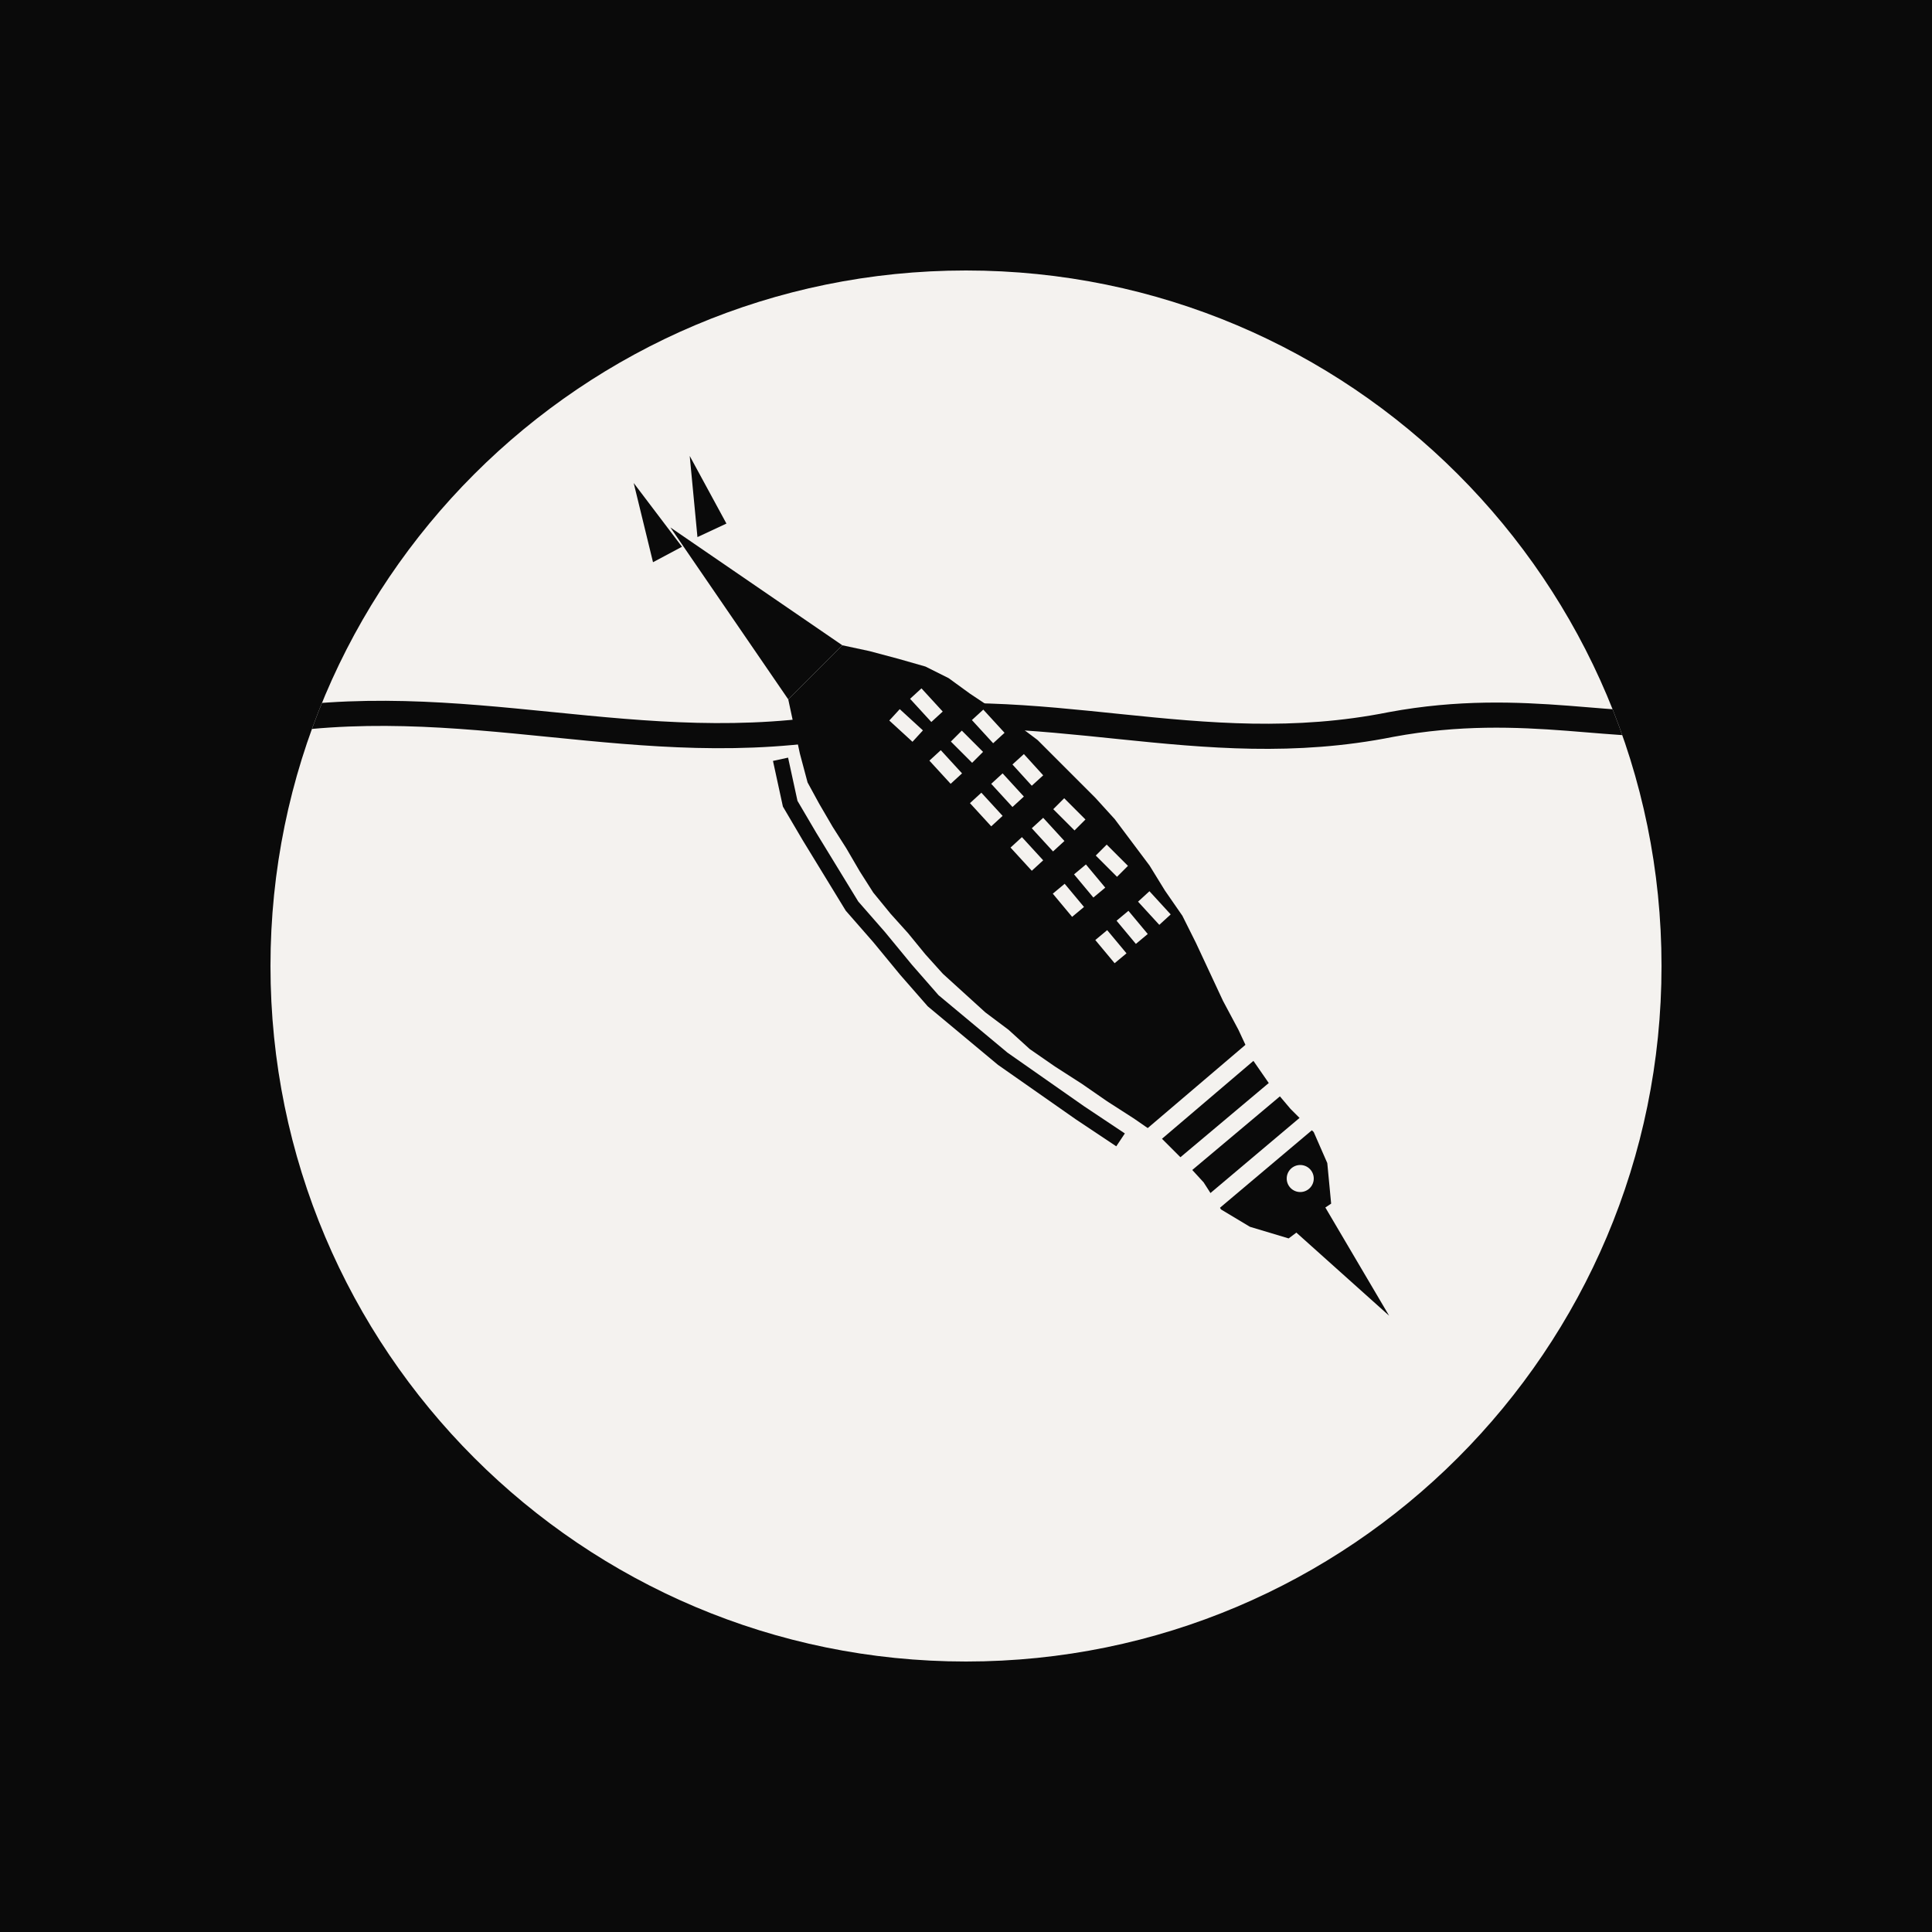
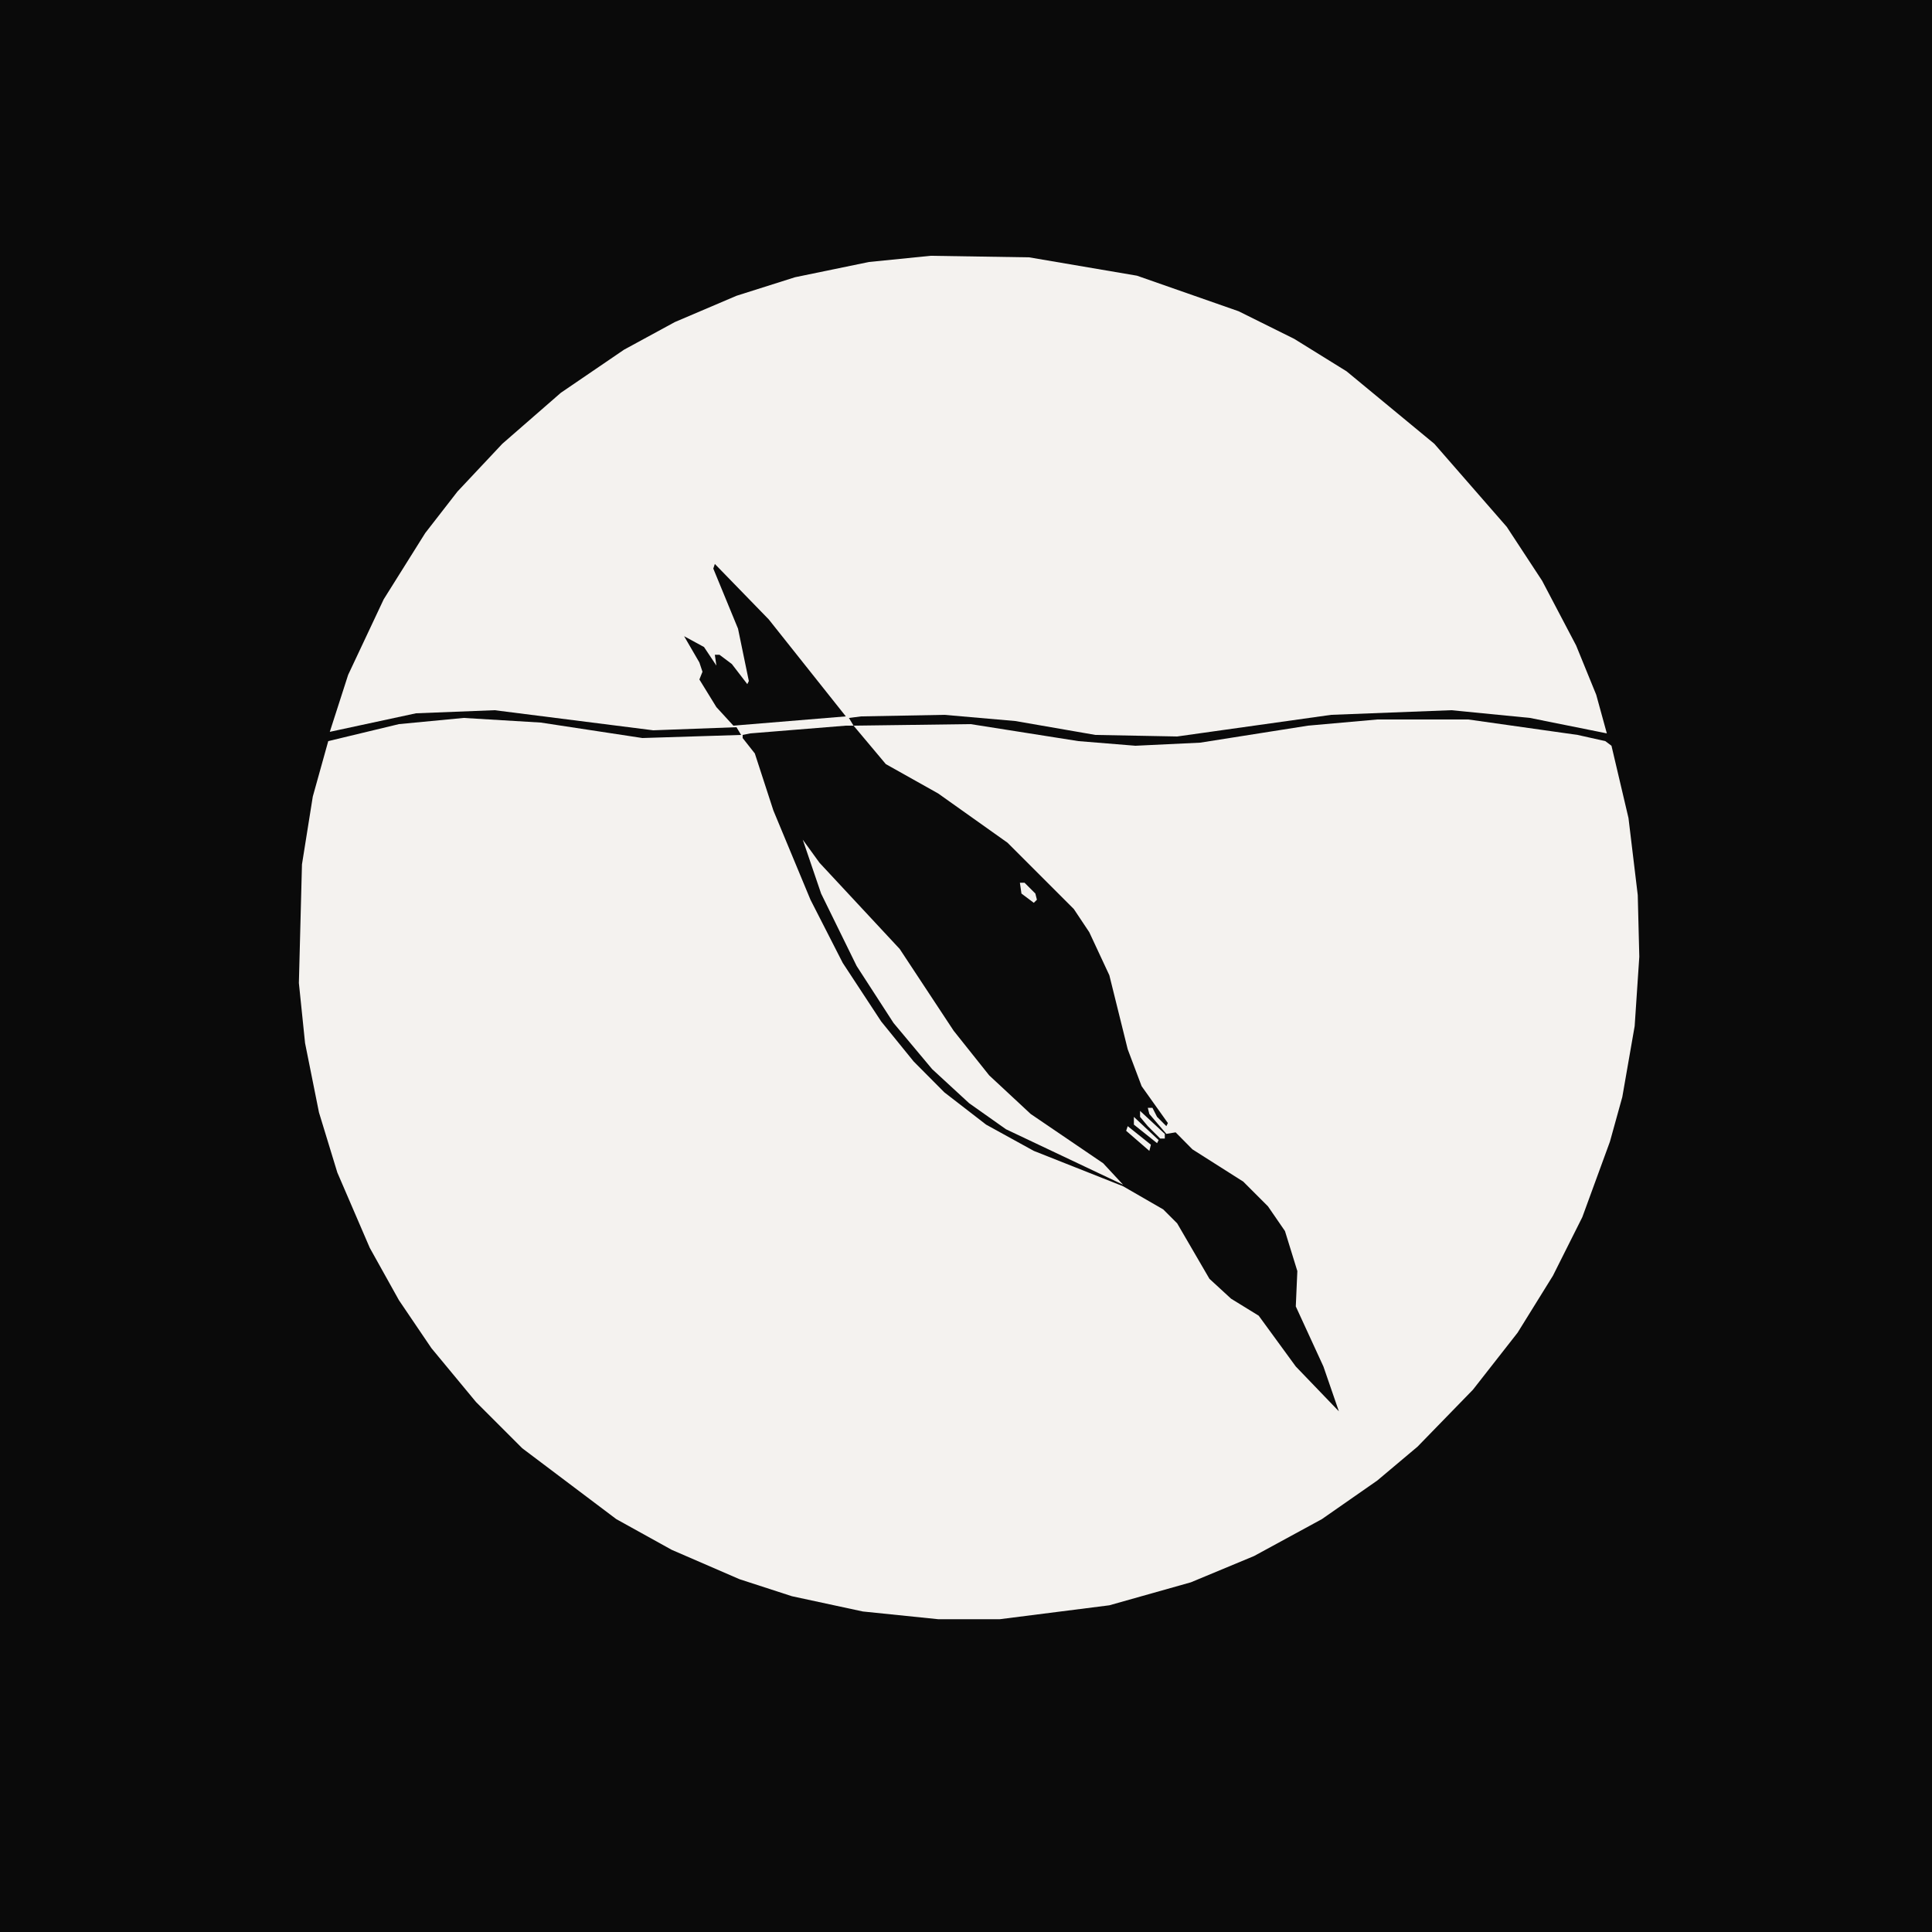
<svg xmlns="http://www.w3.org/2000/svg" viewBox="0 0 100 100">
  <rect width="100" height="100" fill="#0A0A0A" />
-   <circle cx="50" cy="50" r="36" fill="#F4F2EF" />
-   <clipPath id="disque">
-     <circle cx="50" cy="50" r="36" />
-   </clipPath>
-   <path d="M13 37.5 C24 35.5 33 39.5 44 37.5 C54 35.8 62 39.5 72 37.5 C79 36.2 84 38 88 37.3" fill="none" stroke="#0A0A0A" stroke-width="1.3" clip-path="url(#disque)" />
-   <path d="M32.8 25 L35.3 28.3 L33.8 29.1 Z" fill="#0A0A0A" />
-   <path d="M35.7 23.6 L37.6 27.1 L36.1 27.8 Z" fill="#0A0A0A" />
-   <path d="M34.7 27.3 L43.6 33.4 L40.8 36.2 Z" fill="#0A0A0A" />
-   <path d="M43.6 33.4 L45 33.7 L46.5 34.1 L47.9 34.5 L49.1 35.1 L50.2 35.9 L51.4 36.7 L52.5 37.4 L53.7 38.3 L54.7 39.3 L55.7 40.3 L56.7 41.3 L57.7 42.4 L58.6 43.6 L59.5 44.8 L60.3 46.1 L61.2 47.4 L61.9 48.8 L62.6 50.3 L63.3 51.8 L64.1 53.3 L64.8 54.8 L65.7 56.1 L66.8 57.4 L68 58.6 L68.7 60.2 L68.9 62.3 L68.6 62.5 L71.9 68.1 L67.1 63.8 L66.7 64.1 L64.7 63.5 L63.2 62.6 L62.3 61.2 L61.2 60 L60 58.8 L58.7 57.9 L57.3 57 L56 56.1 L54.6 55.2 L53.3 54.3 L52.2 53.3 L51 52.4 L49.9 51.4 L48.8 50.4 L47.9 49.4 L47 48.3 L46.1 47.3 L45.2 46.2 L44.5 45.1 L43.8 43.9 L43.1 42.8 L42.4 41.6 L41.8 40.5 L41.4 39 L41.1 37.6 L40.8 36.2 Z" fill="#0A0A0A" />
-   <path d="M40.4 39.3 L40.9 41.6 L41.9 43.3 L43 45.1 L44.1 46.9 L45.5 48.5 L46.9 50.2 L48.3 51.8 L50.1 53.3 L51.9 54.8 L53.9 56.2 L55.9 57.6 L58 59" fill="none" stroke="#0A0A0A" stroke-width="0.8" />
-   <g stroke="#F4F2EF" stroke-width="0.8" fill="none">
-     <path d="M46.3 37 L47.5 38.1" />
-     <path d="M48.4 39.1 L49.5 40.3" />
-     <path d="M50.5 41.3 L51.6 42.5" />
-     <path d="M52.6 43.6 L53.7 44.8" />
-     <path d="M54.8 46 L55.8 47.2" />
-     <path d="M57 48.4 L58 49.6" />
-     <path d="M47.4 35.9 L48.5 37.1" />
-     <path d="M49.5 38.1 L50.6 39.2" />
-     <path d="M51.6 40.3 L52.7 41.5" />
-     <path d="M53.7 42.6 L54.8 43.8" />
-     <path d="M55.9 45 L56.9 46.2" />
-     <path d="M58.1 47.4 L59.1 48.6" />
-     <path d="M50.6 37 L51.7 38.2" />
-     <path d="M52.7 39.3 L53.7 40.4" />
-     <path d="M54.8 41.6 L55.9 42.7" />
-     <path d="M57 44 L58.1 45.1" />
-     <path d="M59.2 46.4 L60.3 47.6" />
-   </g>
-   <g stroke="#F4F2EF" stroke-width="0.9" fill="none">
-     <path d="M64.9 54.3 L59.5 58.9" />
-     <path d="M66.2 56.2 L61.2 60.4" />
-     <path d="M67.8 58 L62.7 62.3" />
-   </g>
-   <circle cx="67.3" cy="61" r="0.7" fill="#F4F2EF" />
+   <path d="M48.17 13.24L53.27 13.32L58.85 14.27L64.11 16.11L66.99 17.54L69.7 19.22L74.24 22.97L77.99 27.27L79.82 30.06L81.58 33.41L82.62 35.96L83.17 37.96L79.19 37.16L75.12 36.76L68.9 37L60.93 38.12L56.7 38.04L52.55 37.32L48.88 37L44.58 37.08L43.94 37.16L44.18 37.56L50.24 37.48L55.82 38.36L58.77 38.6L62.12 38.44L67.7 37.56L71.29 37.24L76 37.24L81.66 38.04L83.09 38.36L83.41 38.6L84.29 42.34L84.77 46.33L84.85 49.52L84.61 53.11L83.97 56.78L83.33 59.09L81.9 63L80.38 66.03L78.55 68.98L76.24 71.93L73.37 74.88L71.29 76.63L68.42 78.63L64.91 80.54L61.64 81.9L57.42 83.09L51.75 83.81L48.56 83.81L44.66 83.41L40.99 82.62L38.28 81.74L34.77 80.22L31.9 78.63L27.03 74.96L24.64 72.57L22.33 69.78L20.65 67.3L19.14 64.59L17.46 60.69L16.51 57.58L15.79 53.99L15.47 50.88L15.63 44.74L16.19 41.23L16.99 38.36L20.65 37.48L24 37.16L27.99 37.4L33.25 38.2L38.36 38.04L38.12 37.64L33.81 37.8L25.6 36.76L21.53 36.92L17.07 37.88L18.02 34.93L19.86 31.02L22.01 27.59L23.68 25.44L26 22.97L29.03 20.33L32.3 18.1L34.93 16.67L38.12 15.31L41.15 14.35L44.98 13.56L48.17 13.24ZM37 29.19L36.92 29.43L38.2 32.54L38.76 35.25L38.68 35.41L37.88 34.37L37.24 33.89L37 33.89L37.08 34.45L36.44 33.49L35.41 32.93L36.2 34.29L36.36 34.77L36.2 35.17L37.08 36.6L37.96 37.56L43.78 37.08L39.79 32.06L37 29.19ZM43.78 37.56L38.84 37.96L38.44 38.04L38.44 38.2L39.07 39L40.03 41.95L41.95 46.57L43.62 49.84L45.61 52.87L47.29 54.94L48.88 56.54L51.04 58.21L53.51 59.57L58.13 61.4L60.21 62.6L60.93 63.32L62.6 66.19L63.72 67.22L65.15 68.1L67.07 70.73L69.3 73.05L68.5 70.73L67.07 67.62L67.15 65.79L66.51 63.72L65.63 62.44L64.35 61.16L61.72 59.49L60.85 58.61L60.37 58.69L59.49 57.66L59.41 57.34L59.65 57.34L59.89 57.81L60.37 58.29L60.45 58.13L59.09 56.22L58.37 54.31L57.42 50.48L56.38 48.25L55.58 47.05L52.15 43.62L48.56 41.07L45.85 39.55L44.18 37.56L43.78 37.56ZM41.55 43.46L42.42 44.66L46.57 49.12L49.36 53.35L51.2 55.66L53.35 57.66L57.1 60.21L58.13 61.32L52.07 58.45L50.16 57.1L48.25 55.34L46.25 52.95L44.34 50L42.5 46.25L41.55 43.46ZM52.79 45.69L53.03 45.69L53.59 46.25L53.67 46.57L53.51 46.73L52.87 46.25L52.79 45.69ZM59.01 57.5L60.29 58.69L60.29 58.93L60.05 58.93L59.41 58.29L59.01 57.81L59.01 57.5ZM58.69 57.81L59.97 59.01L59.89 59.17L58.69 58.21L58.69 57.81ZM58.37 58.29L59.57 59.25L59.49 59.57L58.29 58.53L58.37 58.29Z" fill="#F4F2EF" fill-rule="evenodd" />
</svg>
